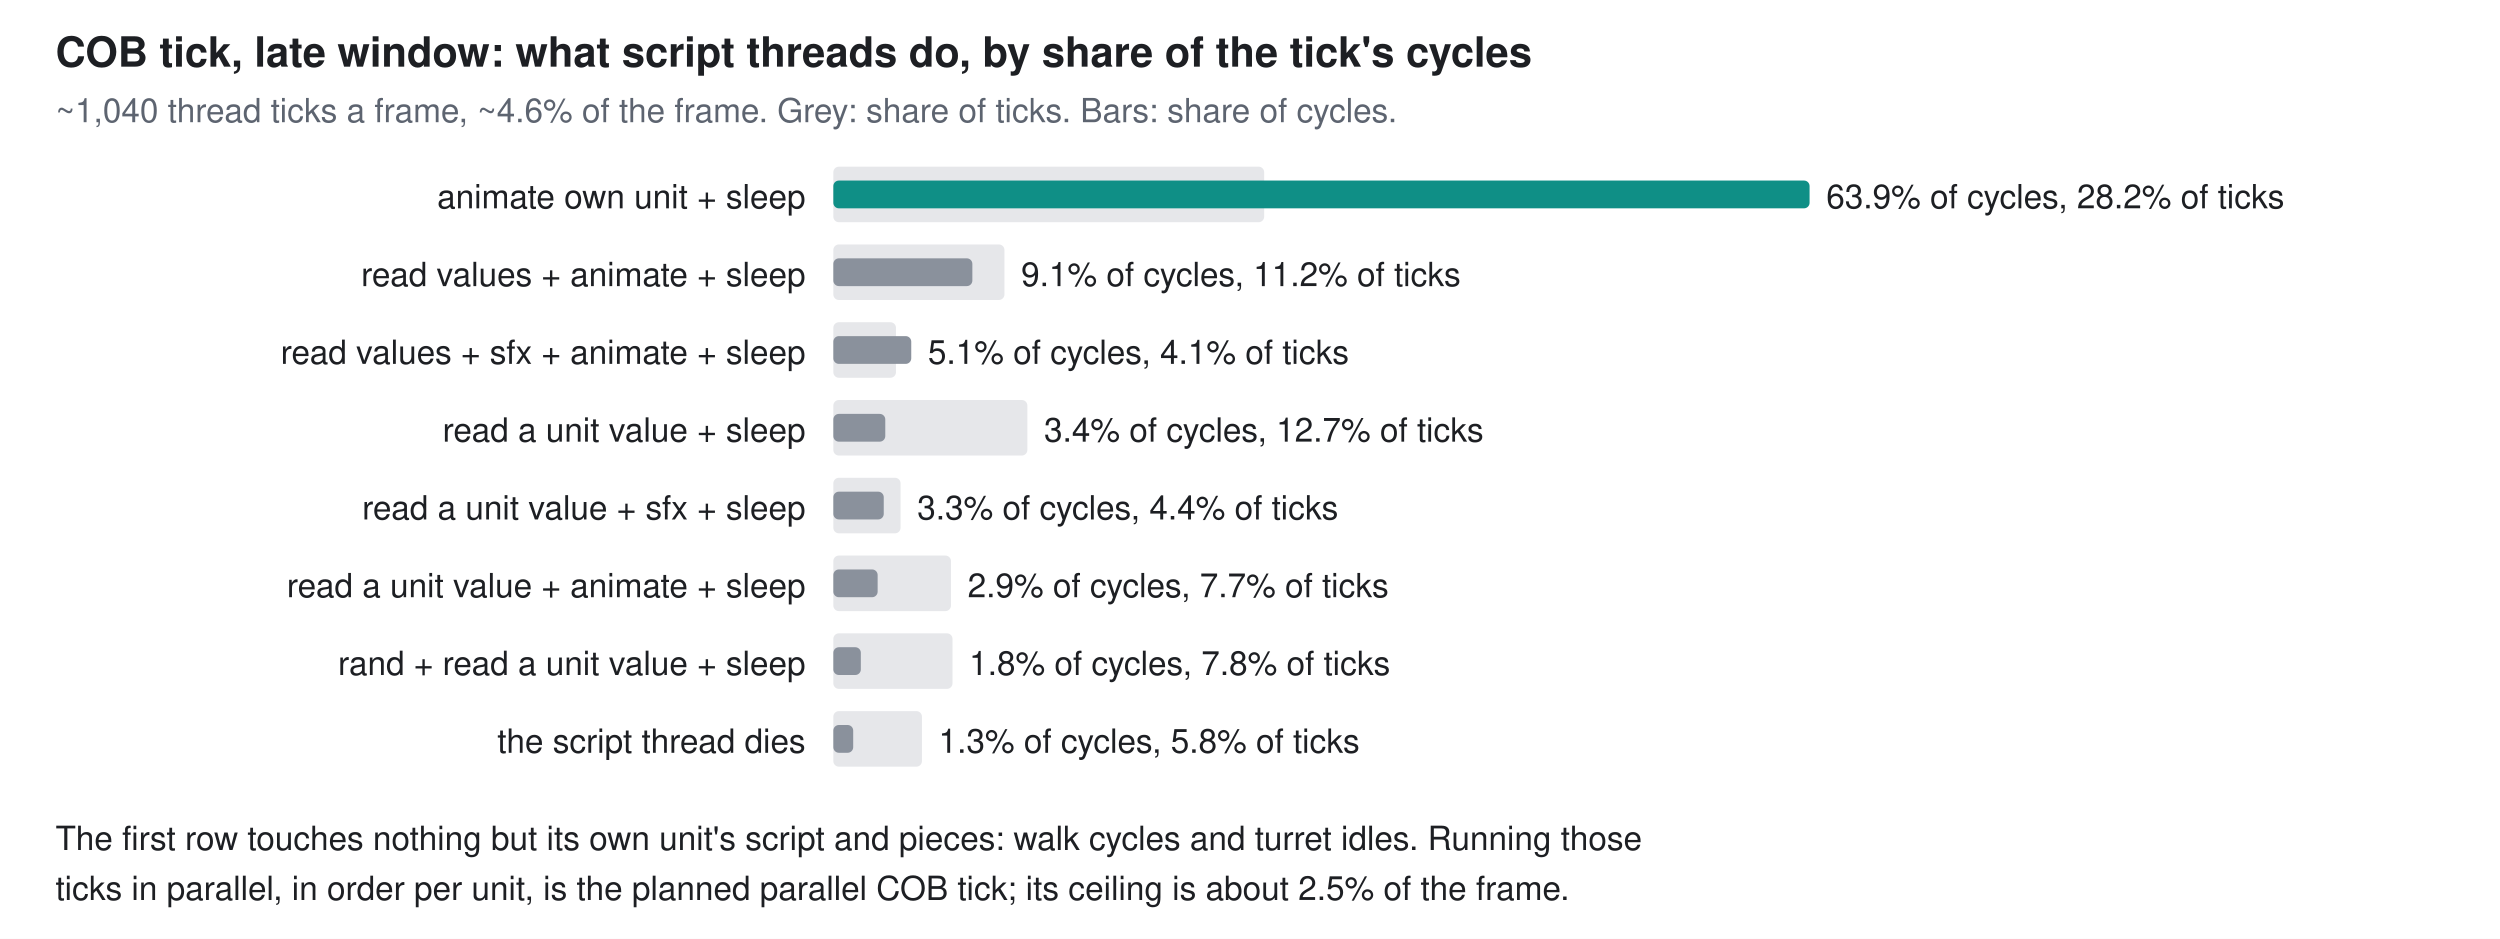
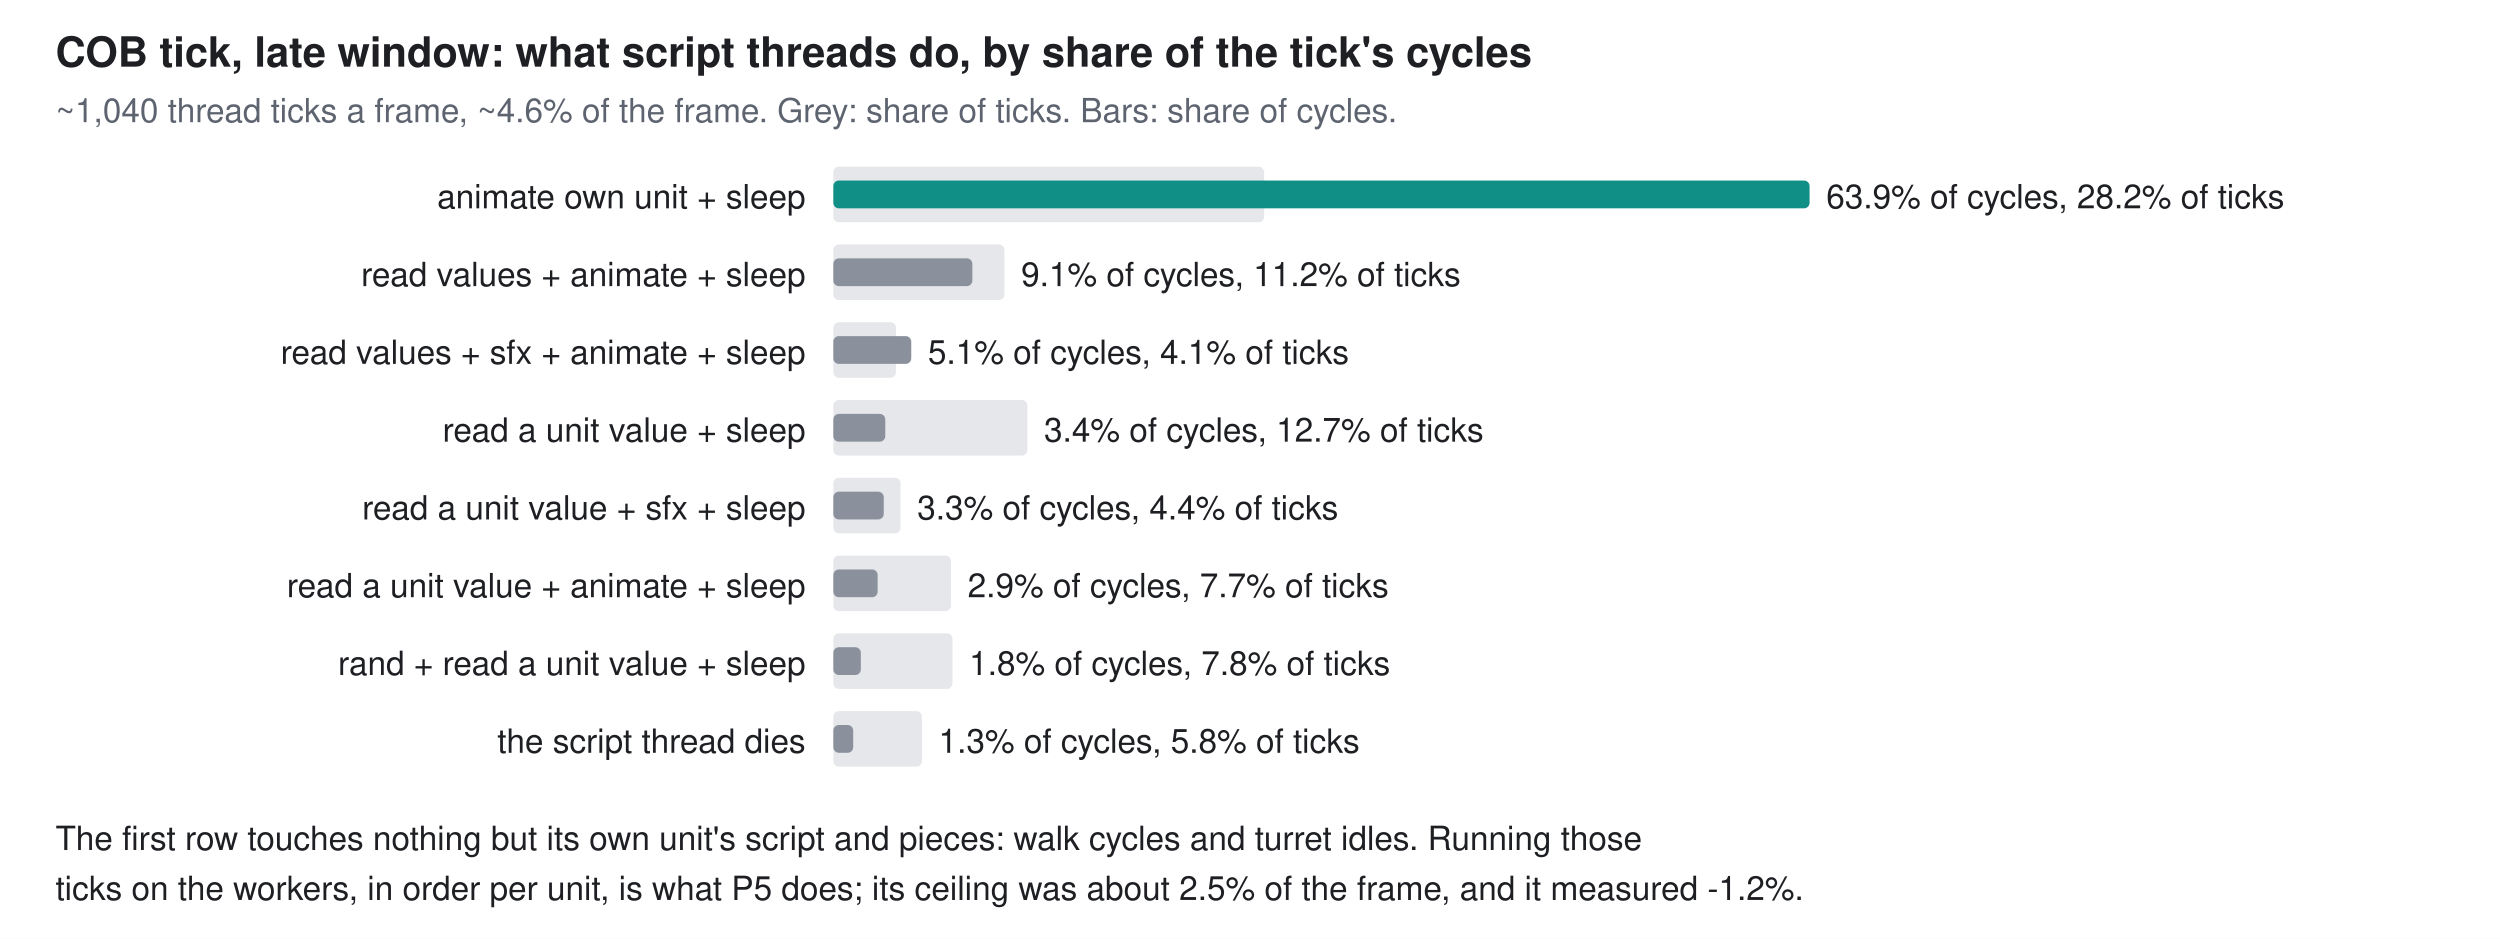
<svg xmlns="http://www.w3.org/2000/svg" width="900" height="338" viewBox="0 0 900 338" font-family="Helvetica, Arial, sans-serif" font-size="13" fill="#1d1f23">
  <defs>
    <marker id="a" viewBox="0 0 10 10" refX="9" refY="5" markerWidth="7" markerHeight="7" orient="auto">
      <path d="M0,0 L10,5 L0,10 z" fill="#5d6470" />
    </marker>
    <marker id="o" viewBox="0 0 10 10" refX="9" refY="5" markerWidth="7" markerHeight="7" orient="auto">
      <path d="M0,0 L10,5 L0,10 z" fill="#b0602a" />
    </marker>
  </defs>
  <rect width="900" height="338" fill="#ffffff" />
  <text x="20" y="24" font-size="15" font-weight="bold">COB tick, late window: what script threads do, by share of the tick's cycles</text>
  <text x="20" y="44" font-size="12" fill="#5d6470">~1,040 thread ticks a frame, ~4.6% of the frame. Grey: share of ticks. Bars: share of cycles.</text>
  <text x="290" y="75" text-anchor="end" font-size="12">animate own unit + sleep</text>
  <rect x="300" y="60" width="155.1" height="20" rx="2" fill="#e6e7ea" />
  <rect x="300" y="65" width="351.45" height="10" rx="2" fill="#0f8f86" />
  <text x="657.45" y="75" font-size="12">63.9% of cycles, 28.2% of ticks</text>
  <text x="290" y="103" text-anchor="end" font-size="12">read values + animate + sleep</text>
  <rect x="300" y="88" width="61.6" height="20" rx="2" fill="#e6e7ea" />
  <rect x="300" y="93" width="50.05" height="10" rx="2" fill="#8a919c" />
  <text x="367.6" y="103" font-size="12">9.1% of cycles, 11.2% of ticks</text>
  <text x="290" y="131" text-anchor="end" font-size="12">read values + sfx + animate + sleep</text>
  <rect x="300" y="116" width="22.55" height="20" rx="2" fill="#e6e7ea" />
  <rect x="300" y="121" width="28.05" height="10" rx="2" fill="#8a919c" />
  <text x="334.05" y="131" font-size="12">5.1% of cycles, 4.1% of ticks</text>
  <text x="290" y="159" text-anchor="end" font-size="12">read a unit value + sleep</text>
  <rect x="300" y="144" width="69.85" height="20" rx="2" fill="#e6e7ea" />
  <rect x="300" y="149" width="18.7" height="10" rx="2" fill="#8a919c" />
  <text x="375.85" y="159" font-size="12">3.4% of cycles, 12.7% of ticks</text>
  <text x="290" y="187" text-anchor="end" font-size="12">read a unit value + sfx + sleep</text>
  <rect x="300" y="172" width="24.2" height="20" rx="2" fill="#e6e7ea" />
  <rect x="300" y="177" width="18.15" height="10" rx="2" fill="#8a919c" />
  <text x="330.2" y="187" font-size="12">3.3% of cycles, 4.4% of ticks</text>
  <text x="290" y="215" text-anchor="end" font-size="12">read a unit value + animate + sleep</text>
  <rect x="300" y="200" width="42.35" height="20" rx="2" fill="#e6e7ea" />
  <rect x="300" y="205" width="15.95" height="10" rx="2" fill="#8a919c" />
  <text x="348.35" y="215" font-size="12">2.9% of cycles, 7.7% of ticks</text>
  <text x="290" y="243" text-anchor="end" font-size="12">rand + read a unit value + sleep</text>
  <rect x="300" y="228" width="42.9" height="20" rx="2" fill="#e6e7ea" />
  <rect x="300" y="233" width="9.9" height="10" rx="2" fill="#8a919c" />
  <text x="348.9" y="243" font-size="12">1.8% of cycles, 7.8% of ticks</text>
  <text x="290" y="271" text-anchor="end" font-size="12">the script thread dies</text>
  <rect x="300" y="256" width="31.9" height="20" rx="2" fill="#e6e7ea" />
  <rect x="300" y="261" width="7.15" height="10" rx="2" fill="#8a919c" />
  <text x="337.9" y="271" font-size="12">1.3% of cycles, 5.8% of ticks</text>
  <text x="20" y="306" font-size="12">The first row touches nothing but its own unit's script and pieces: walk cycles and turret idles. Running those</text>
-   <text x="20" y="324" font-size="12">ticks in parallel, in order per unit, is the planned parallel COB tick; its ceiling is about 2.5% of the frame.</text>
+   <text x="20" y="324" font-size="12">ticks on the workers, in order per unit, is what P5 does; its ceiling was about 2.5% of the frame, and it measured -1.2%.</text>
</svg>
